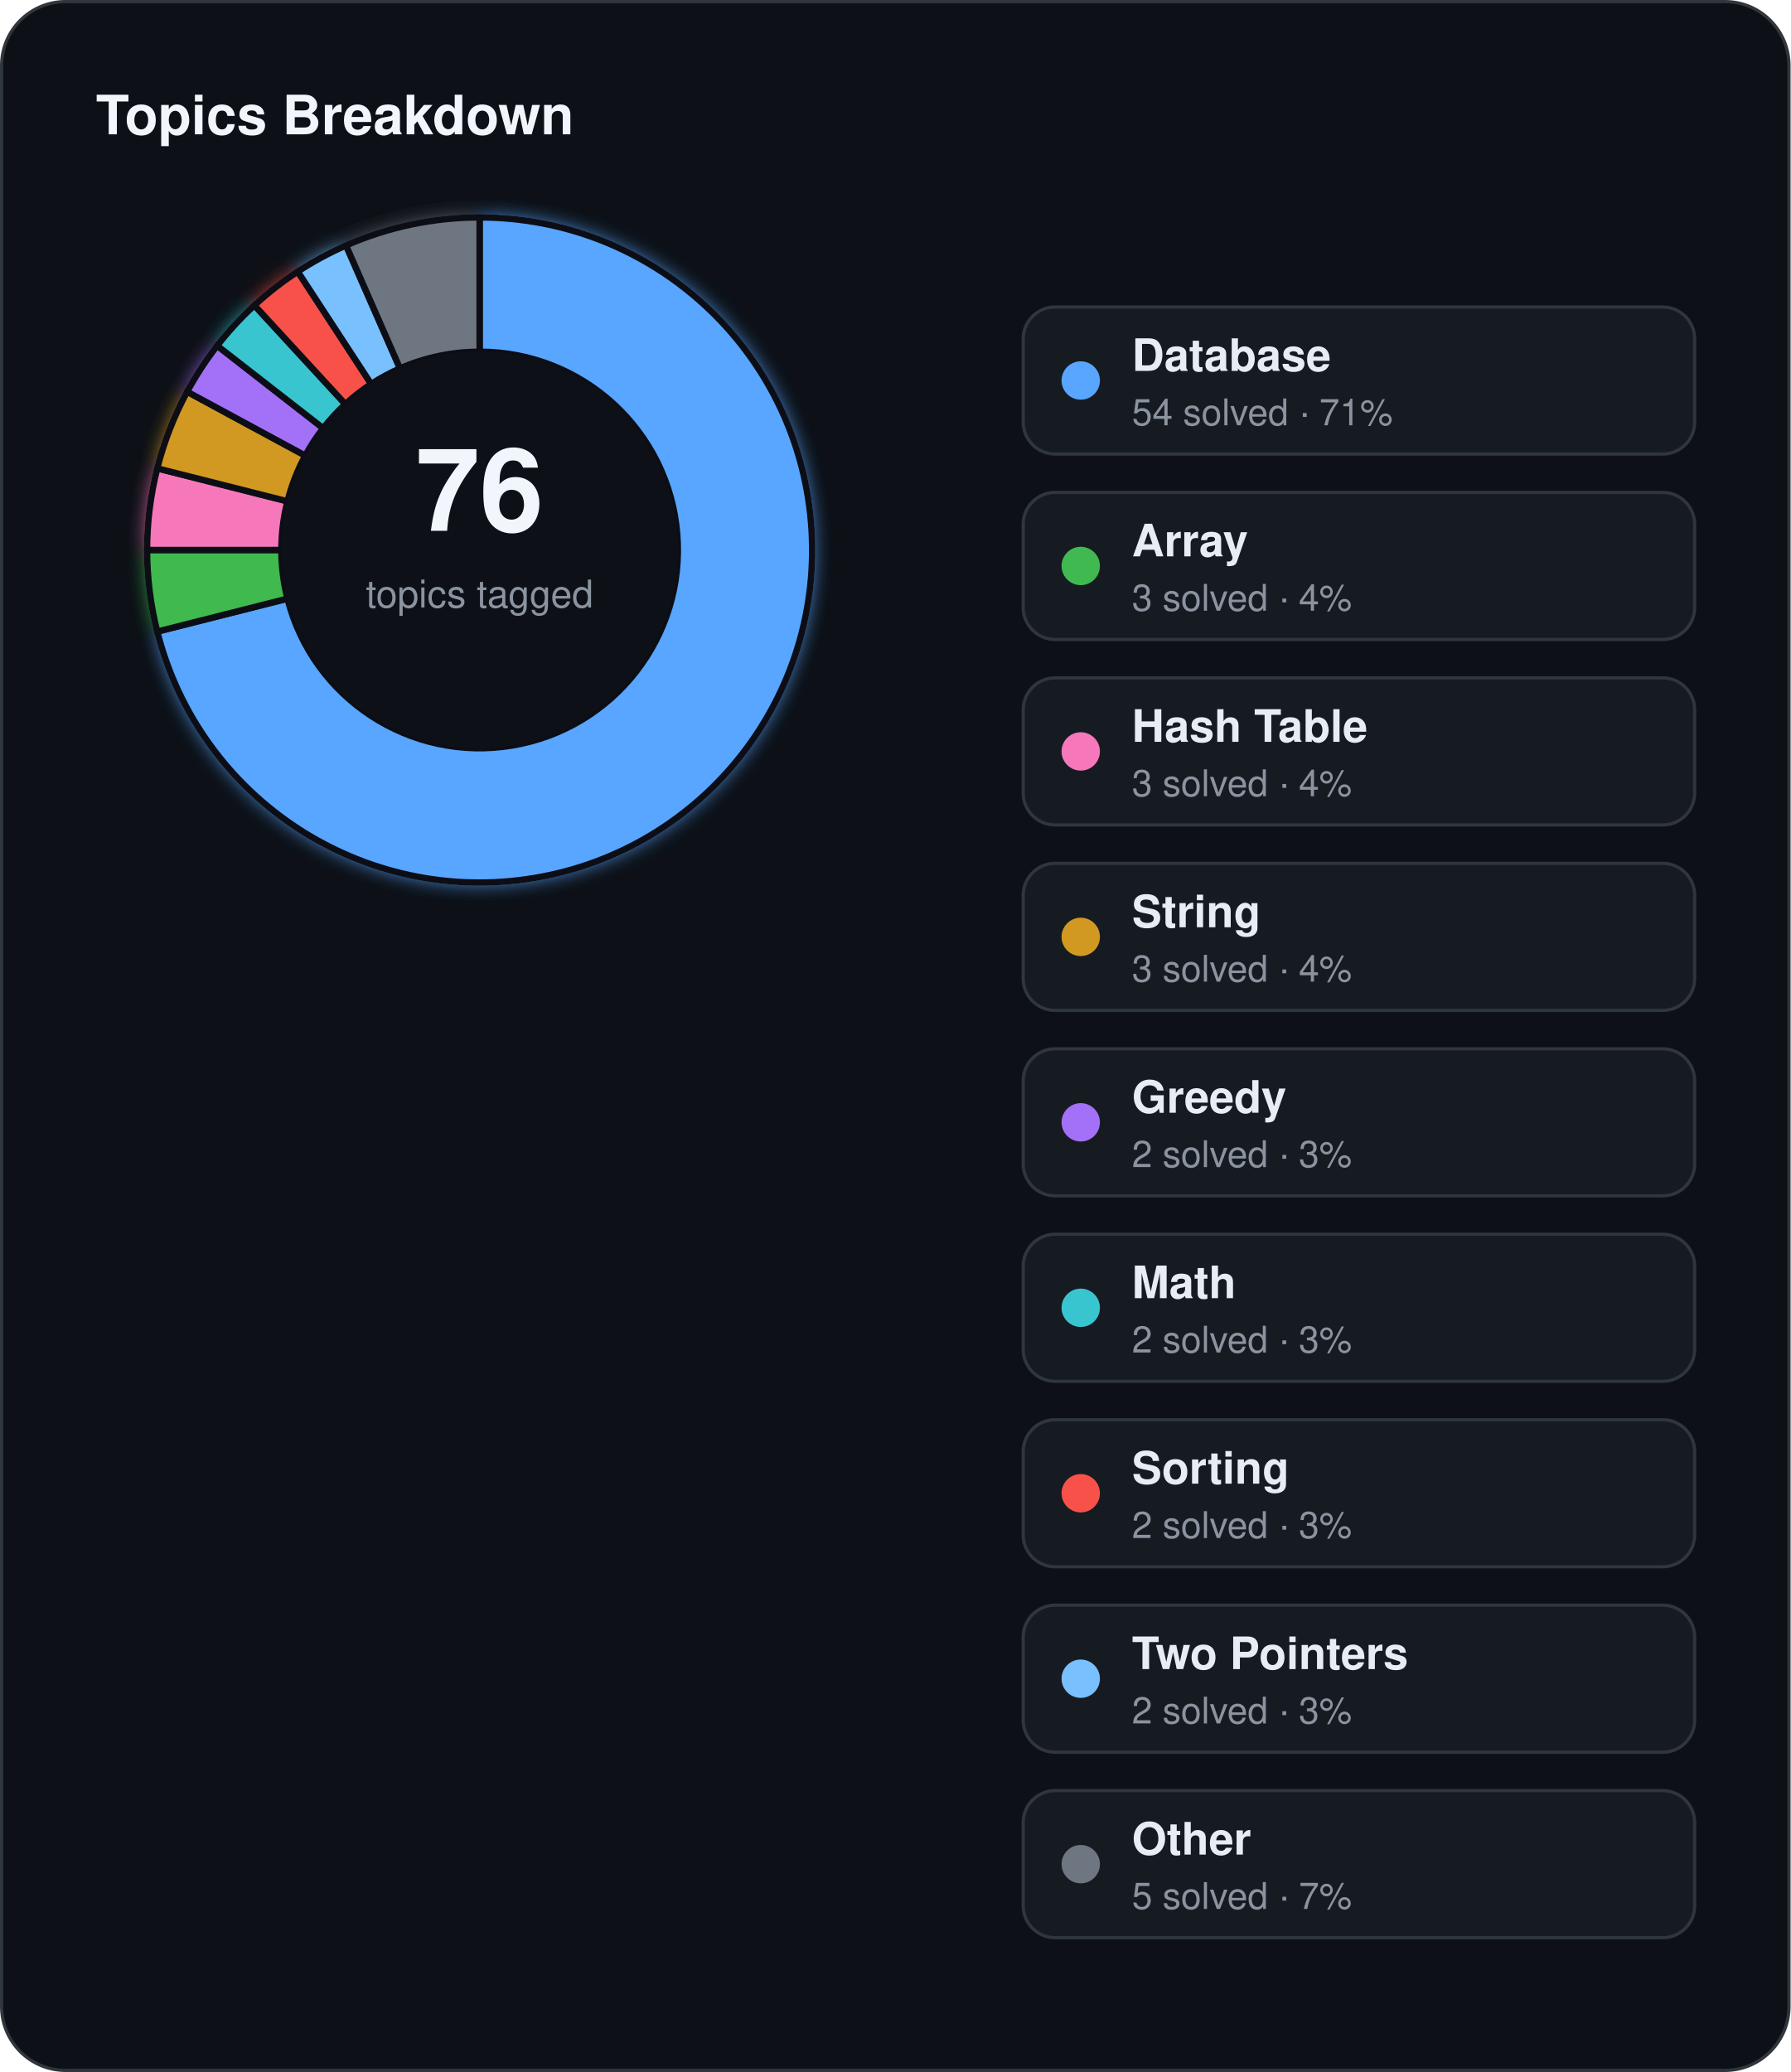
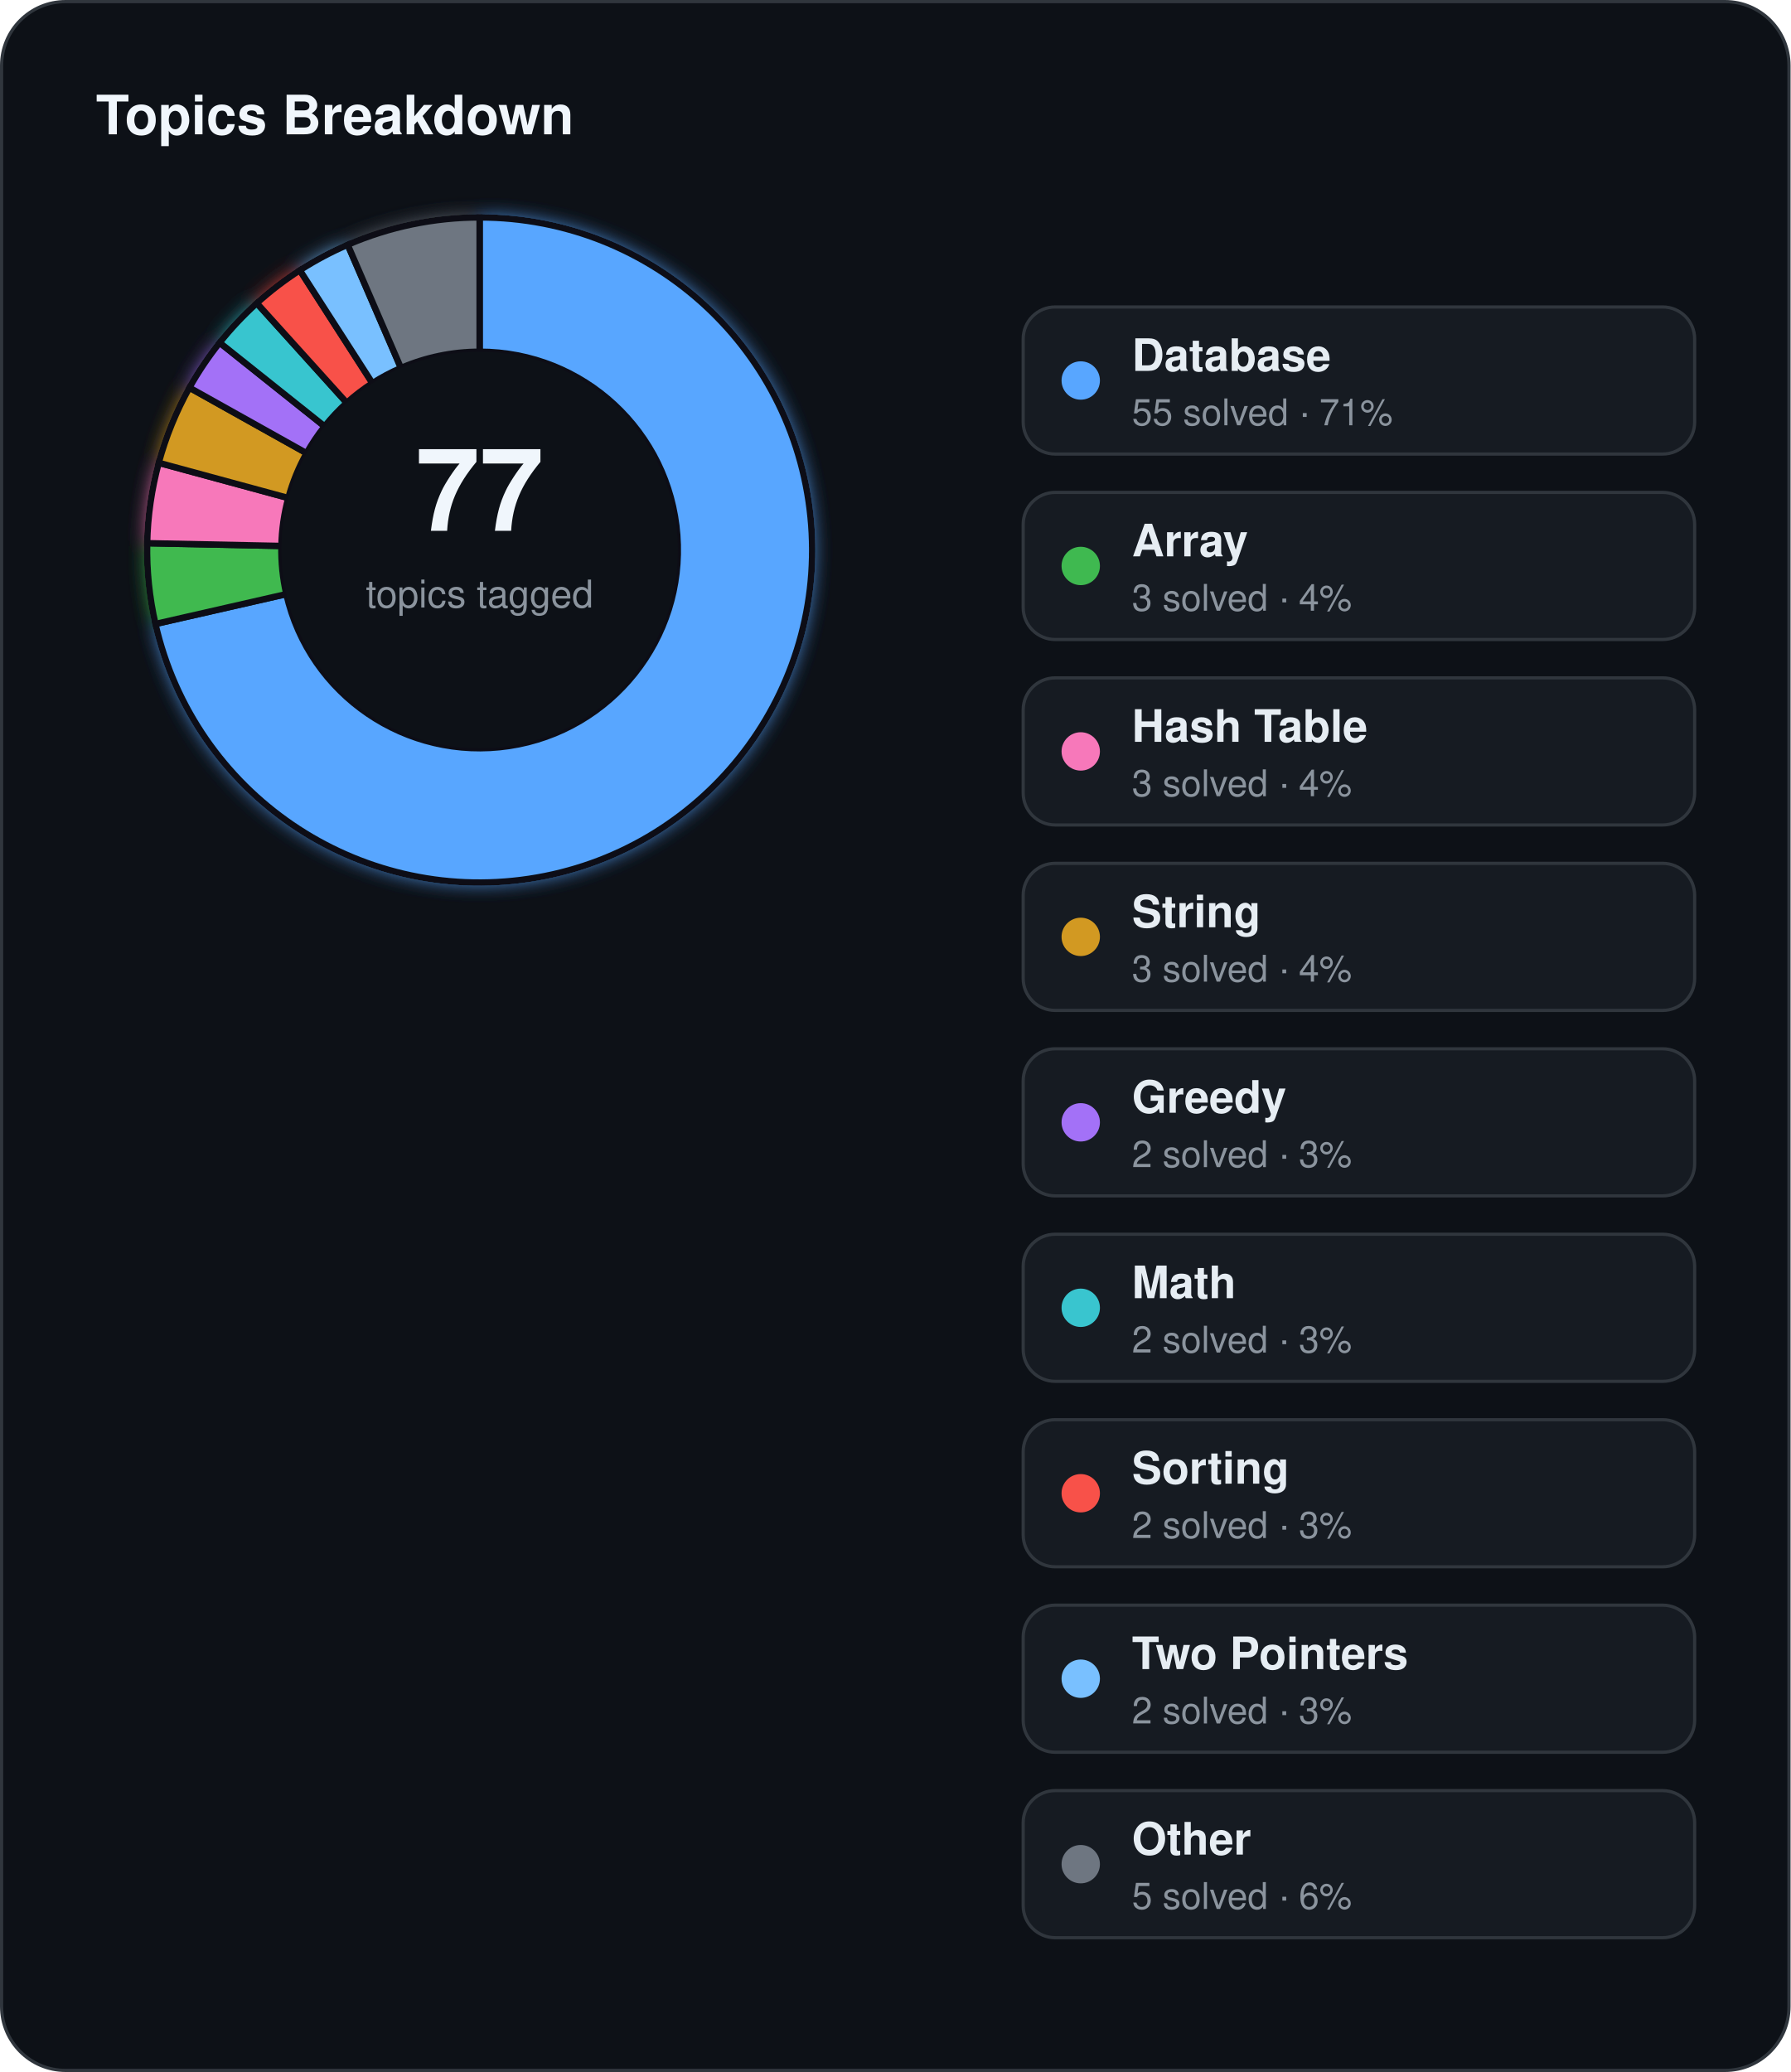
<svg xmlns="http://www.w3.org/2000/svg" width="560" height="648" viewBox="0 0 560 648">
  <defs>
    <filter id="topics-glow" x="-60%" y="-60%" width="220%" height="220%">
      <feGaussianBlur stdDeviation="3" result="blur" />
      <feMerge>
        <feMergeNode in="blur" />
        <feMergeNode in="SourceGraphic" />
      </feMerge>
    </filter>
  </defs>
  <rect x="0.5" y="0.5" width="559" height="647" rx="20" fill="#0d1117" stroke="#30363d" stroke-width="1" />
  <text x="30" y="42" fill="#f0f6fc" font-family="Segoe UI, Helvetica, Arial, sans-serif" font-size="17" font-weight="700">Topics Breakdown</text>
  <g filter="url(#topics-glow)">
-     <path d="M 150.00,68.00 A 104,104 0 1 1 49.18,197.53 L 89.90,187.22 A 62,62 0 1 0 150.00,110.00 Z" fill="#58a6ff" stroke="#0d1117" stroke-width="2" />
-     <path d="M 49.18,197.53 A 104,104 0 0 1 46.00,172.00 L 88.00,172.00 A 62,62 0 0 0 89.90,187.22 Z" fill="#3fb950" stroke="#0d1117" stroke-width="2" />
-     <path d="M 46.00,172.00 A 104,104 0 0 1 49.18,146.47 L 89.90,156.78 A 62,62 0 0 0 88.00,172.00 Z" fill="#f778ba" stroke="#0d1117" stroke-width="2" />
-     <path d="M 49.18,146.47 A 104,104 0 0 1 58.53,122.50 L 95.47,142.49 A 62,62 0 0 0 89.90,156.78 Z" fill="#d29922" stroke="#0d1117" stroke-width="2" />
-     <path d="M 58.53,122.50 A 104,104 0 0 1 67.93,108.12 L 101.07,133.92 A 62,62 0 0 0 95.47,142.49 Z" fill="#a371f7" stroke="#0d1117" stroke-width="2" />
-     <path d="M 67.93,108.12 A 104,104 0 0 1 79.56,95.48 L 108.01,126.39 A 62,62 0 0 0 101.07,133.92 Z" fill="#39c5cf" stroke="#0d1117" stroke-width="2" />
-     <path d="M 79.56,95.48 A 104,104 0 0 1 93.12,84.93 L 116.09,120.10 A 62,62 0 0 0 108.01,126.39 Z" fill="#f85149" stroke="#0d1117" stroke-width="2" />
-     <path d="M 93.12,84.93 A 104,104 0 0 1 108.22,76.76 L 125.09,115.22 A 62,62 0 0 0 116.09,120.10 Z" fill="#79c0ff" stroke="#0d1117" stroke-width="2" />
-     <path d="M 108.22,76.76 A 104,104 0 0 1 150.00,68.00 L 150.00,110.00 A 62,62 0 0 0 125.09,115.22 Z" fill="#6e7681" stroke="#0d1117" stroke-width="2" />
+     <path d="M 150.00,68.00 A 104,104 0 1 1 48.61,195.14 L 89.55,185.80 A 62,62 0 1 0 150.00,110.00 Z" fill="#58a6ff" stroke="#0d1117" stroke-width="2" />
+     <path d="M 48.61,195.14 A 104,104 0 0 1 46.02,169.88 L 88.01,170.74 A 62,62 0 0 0 89.55,185.80 Z" fill="#3fb950" stroke="#0d1117" stroke-width="2" />
+     <path d="M 46.02,169.88 A 104,104 0 0 1 49.64,144.74 L 90.17,155.75 A 62,62 0 0 0 88.01,170.74 Z" fill="#f778ba" stroke="#0d1117" stroke-width="2" />
+     <path d="M 49.64,144.74 A 104,104 0 0 1 59.23,121.23 L 95.89,141.73 A 62,62 0 0 0 90.17,155.75 Z" fill="#d29922" stroke="#0d1117" stroke-width="2" />
+     <path d="M 59.23,121.23 A 104,104 0 0 1 68.69,107.16 L 101.53,133.34 A 62,62 0 0 0 95.89,141.73 Z" fill="#a371f7" stroke="#0d1117" stroke-width="2" />
+     <path d="M 68.69,107.16 A 104,104 0 0 1 80.31,94.81 L 108.45,125.98 A 62,62 0 0 0 101.53,133.34 Z" fill="#39c5cf" stroke="#0d1117" stroke-width="2" />
+     <path d="M 80.31,94.81 A 104,104 0 0 1 93.77,84.51 L 116.48,119.84 A 62,62 0 0 0 108.45,125.98 Z" fill="#f85149" stroke="#0d1117" stroke-width="2" />
+     <path d="M 93.77,84.51 A 104,104 0 0 1 108.74,76.54 L 125.40,115.09 A 62,62 0 0 0 116.48,119.84 Z" fill="#79c0ff" stroke="#0d1117" stroke-width="2" />
+     <path d="M 108.74,76.54 A 104,104 0 0 1 150.00,68.00 L 150.00,110.00 A 62,62 0 0 0 125.40,115.09 Z" fill="#6e7681" stroke="#0d1117" stroke-width="2" />
  </g>
  <circle cx="150" cy="172" r="62" fill="#0d1117" />
-   <text x="150" y="166" text-anchor="middle" fill="#f0f6fc" font-family="Segoe UI, Helvetica, Arial, sans-serif" font-size="36" font-weight="700">76</text>
+   <text x="150" y="166" text-anchor="middle" fill="#f0f6fc" font-family="Segoe UI, Helvetica, Arial, sans-serif" font-size="36" font-weight="700">77</text>
  <text x="150" y="190" text-anchor="middle" fill="#8b949e" font-family="Segoe UI, Helvetica, Arial, sans-serif" font-size="12">topics tagged</text>
  <rect x="320" y="96" width="210" height="46" rx="10" fill="#161b22" stroke="#30363d" stroke-width="1" />
  <circle cx="338" cy="119" r="6" fill="#58a6ff" />
  <text x="354" y="116" fill="#e6edf3" font-family="Segoe UI, Helvetica, Arial, sans-serif" font-size="14" font-weight="600">Database</text>
-   <text x="354" y="133" fill="#8b949e" font-family="Segoe UI, Helvetica, Arial, sans-serif" font-size="11.5">54 solved · 71%</text>
+   <text x="354" y="133" fill="#8b949e" font-family="Segoe UI, Helvetica, Arial, sans-serif" font-size="11.5">55 solved · 71%</text>
  <rect x="320" y="154" width="210" height="46" rx="10" fill="#161b22" stroke="#30363d" stroke-width="1" />
  <circle cx="338" cy="177" r="6" fill="#3fb950" />
  <text x="354" y="174" fill="#e6edf3" font-family="Segoe UI, Helvetica, Arial, sans-serif" font-size="14" font-weight="600">Array</text>
  <text x="354" y="191" fill="#8b949e" font-family="Segoe UI, Helvetica, Arial, sans-serif" font-size="11.5">3 solved · 4%</text>
  <rect x="320" y="212" width="210" height="46" rx="10" fill="#161b22" stroke="#30363d" stroke-width="1" />
  <circle cx="338" cy="235" r="6" fill="#f778ba" />
  <text x="354" y="232" fill="#e6edf3" font-family="Segoe UI, Helvetica, Arial, sans-serif" font-size="14" font-weight="600">Hash Table</text>
  <text x="354" y="249" fill="#8b949e" font-family="Segoe UI, Helvetica, Arial, sans-serif" font-size="11.5">3 solved · 4%</text>
  <rect x="320" y="270" width="210" height="46" rx="10" fill="#161b22" stroke="#30363d" stroke-width="1" />
  <circle cx="338" cy="293" r="6" fill="#d29922" />
  <text x="354" y="290" fill="#e6edf3" font-family="Segoe UI, Helvetica, Arial, sans-serif" font-size="14" font-weight="600">String</text>
  <text x="354" y="307" fill="#8b949e" font-family="Segoe UI, Helvetica, Arial, sans-serif" font-size="11.5">3 solved · 4%</text>
  <rect x="320" y="328" width="210" height="46" rx="10" fill="#161b22" stroke="#30363d" stroke-width="1" />
  <circle cx="338" cy="351" r="6" fill="#a371f7" />
  <text x="354" y="348" fill="#e6edf3" font-family="Segoe UI, Helvetica, Arial, sans-serif" font-size="14" font-weight="600">Greedy</text>
  <text x="354" y="365" fill="#8b949e" font-family="Segoe UI, Helvetica, Arial, sans-serif" font-size="11.5">2 solved · 3%</text>
  <rect x="320" y="386" width="210" height="46" rx="10" fill="#161b22" stroke="#30363d" stroke-width="1" />
  <circle cx="338" cy="409" r="6" fill="#39c5cf" />
  <text x="354" y="406" fill="#e6edf3" font-family="Segoe UI, Helvetica, Arial, sans-serif" font-size="14" font-weight="600">Math</text>
  <text x="354" y="423" fill="#8b949e" font-family="Segoe UI, Helvetica, Arial, sans-serif" font-size="11.5">2 solved · 3%</text>
  <rect x="320" y="444" width="210" height="46" rx="10" fill="#161b22" stroke="#30363d" stroke-width="1" />
  <circle cx="338" cy="467" r="6" fill="#f85149" />
  <text x="354" y="464" fill="#e6edf3" font-family="Segoe UI, Helvetica, Arial, sans-serif" font-size="14" font-weight="600">Sorting</text>
  <text x="354" y="481" fill="#8b949e" font-family="Segoe UI, Helvetica, Arial, sans-serif" font-size="11.5">2 solved · 3%</text>
  <rect x="320" y="502" width="210" height="46" rx="10" fill="#161b22" stroke="#30363d" stroke-width="1" />
  <circle cx="338" cy="525" r="6" fill="#79c0ff" />
  <text x="354" y="522" fill="#e6edf3" font-family="Segoe UI, Helvetica, Arial, sans-serif" font-size="14" font-weight="600">Two Pointers</text>
  <text x="354" y="539" fill="#8b949e" font-family="Segoe UI, Helvetica, Arial, sans-serif" font-size="11.5">2 solved · 3%</text>
  <rect x="320" y="560" width="210" height="46" rx="10" fill="#161b22" stroke="#30363d" stroke-width="1" />
  <circle cx="338" cy="583" r="6" fill="#6e7681" />
  <text x="354" y="580" fill="#e6edf3" font-family="Segoe UI, Helvetica, Arial, sans-serif" font-size="14" font-weight="600">Other</text>
-   <text x="354" y="597" fill="#8b949e" font-family="Segoe UI, Helvetica, Arial, sans-serif" font-size="11.5">5 solved · 7%</text>
+   <text x="354" y="597" fill="#8b949e" font-family="Segoe UI, Helvetica, Arial, sans-serif" font-size="11.5">5 solved · 6%</text>
</svg>
